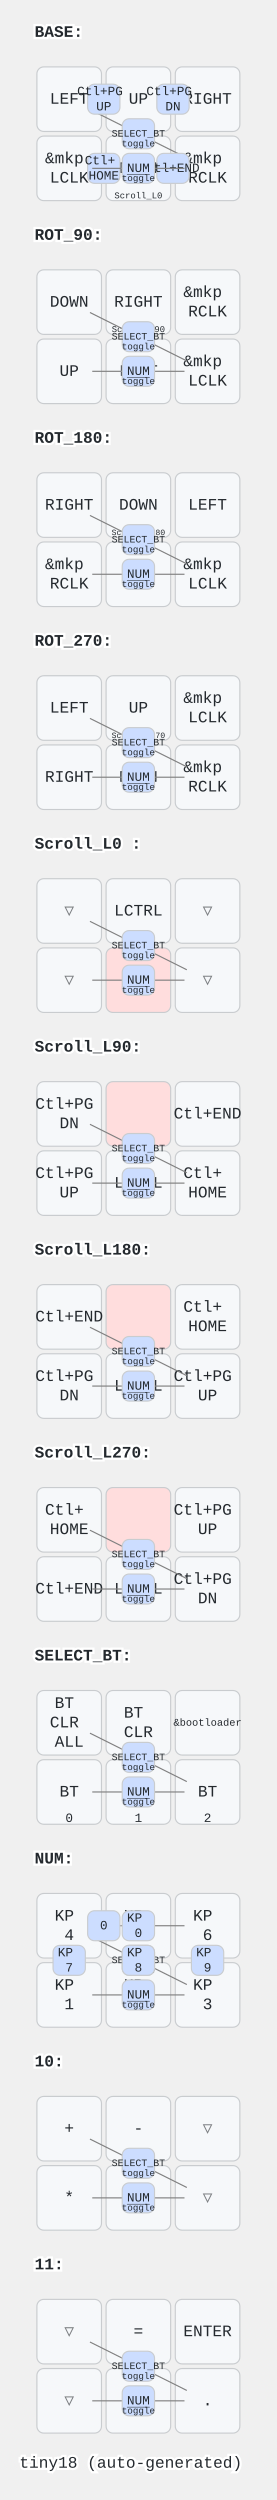
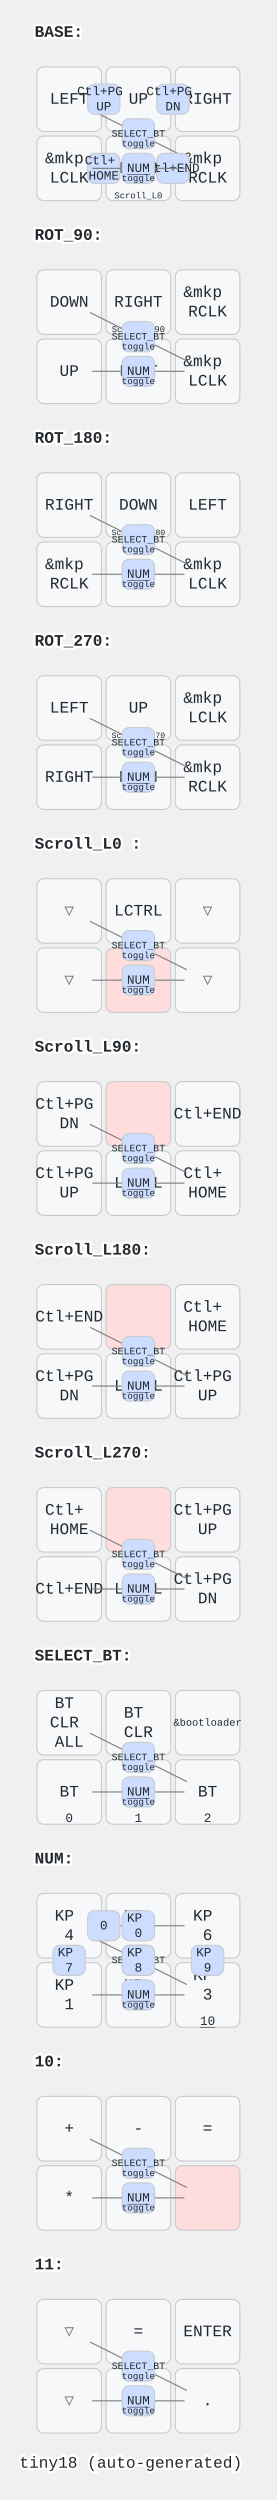
<svg xmlns="http://www.w3.org/2000/svg" width="240" height="2168" viewBox="0 0 240 2168" class="keymap">
  <style>/* inherit to force styles through use tags */
svg path {
    fill: inherit;
}

/* font and background color specifications */
svg.keymap {
    font-family: SFMono-Regular,Consolas,Liberation Mono,Menlo,monospace;
    font-size: 14px;
    font-kerning: normal;
    text-rendering: optimizeLegibility;
    fill: #24292e;
}

/* default key styling */
rect.key {
    fill: #f6f8fa;
}

rect.key, rect.combo {
    stroke: #c9cccf;
    stroke-width: 1;
}

/* default key side styling, only used is draw_key_sides is set */
rect.side {
    filter: brightness(90%);
}

/* color accent for combo boxes */
rect.combo, rect.combo-separate {
    fill: #cdf;
}

/* color accent for held keys */
rect.held, rect.combo.held {
    fill: #fdd;
}

/* color accent for ghost (optional) keys */
rect.ghost, rect.combo.ghost {
    stroke-dasharray: 4, 4;
    stroke-width: 2;
}

text {
    text-anchor: middle;
    dominant-baseline: middle;
}

/* styling for layer labels */
text.label {
    font-weight: bold;
    text-anchor: start;
    stroke: white;
    stroke-width: 4;
    paint-order: stroke;
}

/* styling for optional footer */
text.footer {
    text-anchor: end;
    dominant-baseline: auto;
    stroke: white;
    stroke-width: 4;
    paint-order: stroke;
}

/* styling for combo tap, and key non-tap label text */
text.combo, text.hold, text.shifted, text.left, text.right {
    font-size: 11px;
}

text.hold {
    text-anchor: middle;
    dominant-baseline: auto;
}

text.shifted {
    text-anchor: middle;
    dominant-baseline: hanging;
}

text.left {
    text-anchor: start;
}

text.right {
    text-anchor: end;
}

text.layer-activator {
    text-decoration: underline;
}

/* styling for hold/shifted label text in combo box */
text.combo.hold, text.combo.shifted, text.combo.left, text.combo.right {
    font-size: 8px;
}

/* lighter symbol for transparent keys */
text.trans {
    fill: #7b7e81;
}

/* styling for combo dendrons */
path.combo {
    stroke-width: 1;
    stroke: gray;
    fill: none;
}

/* Start Tabler Icons Cleanup */
/* cannot use height/width with glyphs */
.icon-tabler &gt; path {
    fill: inherit;
    stroke: inherit;
    stroke-width: 2;
}
/* hide tabler's default box */
.icon-tabler &gt; path[stroke="none"][fill="none"] {
    visibility: hidden;
}
/* End Tabler Icons Cleanup */
</style>
  <g transform="translate(30, 0)" class="layer-BASE">
    <text x="0" y="28" class="label" id="BASE">BASE:</text>
    <g transform="translate(0, 56)">
      <g transform="translate(150, 90)" class="key keypos-0">
        <rect rx="6" ry="6" x="-28" y="-28" width="56" height="56" class="key" />
        <text x="0" y="0" class="key tap">
          <tspan x="0" dy="-0.6em">&amp;mkp</tspan>
          <tspan x="0" dy="1.2em">RCLK</tspan>
        </text>
      </g>
      <g transform="translate(90, 90)" class="key keypos-1">
        <rect rx="6" ry="6" x="-28" y="-28" width="56" height="56" class="key" />
        <text x="0" y="0" class="key tap">DOWN</text>
        <a href="#Scroll_L0-">
          <text x="0" y="26" class="key hold layer-activator">
            <tspan style="font-size: 70%">Scroll_L0 </tspan>
          </text>
        </a>
      </g>
      <g transform="translate(30, 90)" class="key keypos-2">
        <rect rx="6" ry="6" x="-28" y="-28" width="56" height="56" class="key" />
        <text x="0" y="0" class="key tap">
          <tspan x="0" dy="-0.6em">&amp;mkp</tspan>
          <tspan x="0" dy="1.2em">LCLK</tspan>
        </text>
      </g>
      <g transform="translate(150, 30)" class="key keypos-3">
        <rect rx="6" ry="6" x="-28" y="-28" width="56" height="56" class="key" />
        <text x="0" y="0" class="key tap">RIGHT</text>
      </g>
      <g transform="translate(90, 30)" class="key keypos-4">
        <rect rx="6" ry="6" x="-28" y="-28" width="56" height="56" class="key" />
        <text x="0" y="0" class="key tap">UP</text>
      </g>
      <g transform="translate(30, 30)" class="key keypos-5">
        <rect rx="6" ry="6" x="-28" y="-28" width="56" height="56" class="key" />
        <text x="0" y="0" class="key tap">LEFT</text>
      </g>
      <g class="combo combopos-0">
        <path d="M90,60 l-42,-21" class="combo" />
        <path d="M90,60 l42,21" class="combo" />
        <rect rx="6" ry="6" x="76" y="47" width="28" height="26" class="combo" />
        <a href="#SELECT_BT">
          <text x="90" y="60" class="combo tap layer-activator">
            <tspan style="font-size: 78%">SELECT_BT</tspan>
          </text>
        </a>
        <text x="90" y="71" class="combo hold">toggle</text>
      </g>
      <g class="combo combopos-1">
        <rect rx="6" ry="6" x="46" y="17" width="28" height="26" class="combo" />
        <text x="60" y="30" class="combo tap">
          <tspan x="60" dy="-0.6em">Ctl+PG</tspan>
          <tspan x="60" dy="1.2em">UP</tspan>
        </text>
      </g>
      <g class="combo combopos-2">
        <rect rx="6" ry="6" x="106" y="17" width="28" height="26" class="combo" />
        <text x="120" y="30" class="combo tap">
          <tspan x="120" dy="-0.6em">Ctl+PG</tspan>
          <tspan x="120" dy="1.2em">DN</tspan>
        </text>
      </g>
      <g class="combo combopos-3">
        <rect rx="6" ry="6" x="46" y="77" width="28" height="26" class="combo" />
        <text x="60" y="90" class="combo tap">
          <tspan x="60" dy="-0.6em">Ctl+</tspan>
          <tspan x="60" dy="1.2em">HOME</tspan>
        </text>
      </g>
      <g class="combo combopos-4">
        <rect rx="6" ry="6" x="106" y="77" width="28" height="26" class="combo" />
        <text x="120" y="90" class="combo tap">Ctl+END</text>
      </g>
      <g class="combo combopos-5">
        <path d="M90,90 l40,0" class="combo" />
        <path d="M90,90 l-40,0" class="combo" />
        <rect rx="6" ry="6" x="76" y="77" width="28" height="26" class="combo" />
        <a href="#NUM">
          <text x="90" y="90" class="combo tap layer-activator">NUM</text>
        </a>
        <text x="90" y="101" class="combo hold">toggle</text>
      </g>
    </g>
  </g>
  <g transform="translate(30, 176)" class="layer-ROT_90">
    <text x="0" y="28" class="label" id="ROT_90">ROT_90:</text>
    <g transform="translate(0, 56)">
      <g transform="translate(150, 90)" class="key keypos-0">
        <rect rx="6" ry="6" x="-28" y="-28" width="56" height="56" class="key" />
        <text x="0" y="0" class="key tap">
          <tspan x="0" dy="-0.6em">&amp;mkp</tspan>
          <tspan x="0" dy="1.2em">LCLK</tspan>
        </text>
      </g>
      <g transform="translate(90, 90)" class="key keypos-1">
        <rect rx="6" ry="6" x="-28" y="-28" width="56" height="56" class="key" />
        <text x="0" y="0" class="key tap">LEFT</text>
      </g>
      <g transform="translate(30, 90)" class="key keypos-2">
        <rect rx="6" ry="6" x="-28" y="-28" width="56" height="56" class="key" />
        <text x="0" y="0" class="key tap">UP</text>
      </g>
      <g transform="translate(150, 30)" class="key keypos-3">
        <rect rx="6" ry="6" x="-28" y="-28" width="56" height="56" class="key" />
        <text x="0" y="0" class="key tap">
          <tspan x="0" dy="-0.6em">&amp;mkp</tspan>
          <tspan x="0" dy="1.2em">RCLK</tspan>
        </text>
      </g>
      <g transform="translate(90, 30)" class="key keypos-4">
        <rect rx="6" ry="6" x="-28" y="-28" width="56" height="56" class="key" />
        <text x="0" y="0" class="key tap">RIGHT</text>
        <a href="#Scroll_L90">
          <text x="0" y="26" class="key hold layer-activator">
            <tspan style="font-size: 70%">Scroll_L90</tspan>
          </text>
        </a>
      </g>
      <g transform="translate(30, 30)" class="key keypos-5">
        <rect rx="6" ry="6" x="-28" y="-28" width="56" height="56" class="key" />
        <text x="0" y="0" class="key tap">DOWN</text>
      </g>
      <g class="combo combopos-0">
        <path d="M90,60 l-42,-21" class="combo" />
        <path d="M90,60 l42,21" class="combo" />
        <rect rx="6" ry="6" x="76" y="47" width="28" height="26" class="combo" />
        <a href="#SELECT_BT">
          <text x="90" y="60" class="combo tap layer-activator">
            <tspan style="font-size: 78%">SELECT_BT</tspan>
          </text>
        </a>
        <text x="90" y="71" class="combo hold">toggle</text>
      </g>
      <g class="combo combopos-1">
        <path d="M90,90 l40,0" class="combo" />
        <path d="M90,90 l-40,0" class="combo" />
        <rect rx="6" ry="6" x="76" y="77" width="28" height="26" class="combo" />
        <a href="#NUM">
          <text x="90" y="90" class="combo tap layer-activator">NUM</text>
        </a>
        <text x="90" y="101" class="combo hold">toggle</text>
      </g>
    </g>
  </g>
  <g transform="translate(30, 352)" class="layer-ROT_180">
    <text x="0" y="28" class="label" id="ROT_180">ROT_180:</text>
    <g transform="translate(0, 56)">
      <g transform="translate(150, 90)" class="key keypos-0">
        <rect rx="6" ry="6" x="-28" y="-28" width="56" height="56" class="key" />
        <text x="0" y="0" class="key tap">
          <tspan x="0" dy="-0.6em">&amp;mkp</tspan>
          <tspan x="0" dy="1.2em">LCLK</tspan>
        </text>
      </g>
      <g transform="translate(90, 90)" class="key keypos-1">
        <rect rx="6" ry="6" x="-28" y="-28" width="56" height="56" class="key" />
        <text x="0" y="0" class="key tap">UP</text>
      </g>
      <g transform="translate(30, 90)" class="key keypos-2">
        <rect rx="6" ry="6" x="-28" y="-28" width="56" height="56" class="key" />
        <text x="0" y="0" class="key tap">
          <tspan x="0" dy="-0.6em">&amp;mkp</tspan>
          <tspan x="0" dy="1.2em">RCLK</tspan>
        </text>
      </g>
      <g transform="translate(150, 30)" class="key keypos-3">
        <rect rx="6" ry="6" x="-28" y="-28" width="56" height="56" class="key" />
        <text x="0" y="0" class="key tap">LEFT</text>
      </g>
      <g transform="translate(90, 30)" class="key keypos-4">
        <rect rx="6" ry="6" x="-28" y="-28" width="56" height="56" class="key" />
        <text x="0" y="0" class="key tap">DOWN</text>
        <a href="#Scroll_L180">
          <text x="0" y="26" class="key hold layer-activator">
            <tspan style="font-size: 64%">Scroll_L180</tspan>
          </text>
        </a>
      </g>
      <g transform="translate(30, 30)" class="key keypos-5">
        <rect rx="6" ry="6" x="-28" y="-28" width="56" height="56" class="key" />
        <text x="0" y="0" class="key tap">RIGHT</text>
      </g>
      <g class="combo combopos-0">
        <path d="M90,60 l-42,-21" class="combo" />
        <path d="M90,60 l42,21" class="combo" />
        <rect rx="6" ry="6" x="76" y="47" width="28" height="26" class="combo" />
        <a href="#SELECT_BT">
          <text x="90" y="60" class="combo tap layer-activator">
            <tspan style="font-size: 78%">SELECT_BT</tspan>
          </text>
        </a>
        <text x="90" y="71" class="combo hold">toggle</text>
      </g>
      <g class="combo combopos-1">
        <path d="M90,90 l40,0" class="combo" />
        <path d="M90,90 l-40,0" class="combo" />
        <rect rx="6" ry="6" x="76" y="77" width="28" height="26" class="combo" />
        <a href="#NUM">
          <text x="90" y="90" class="combo tap layer-activator">NUM</text>
        </a>
        <text x="90" y="101" class="combo hold">toggle</text>
      </g>
    </g>
  </g>
  <g transform="translate(30, 528)" class="layer-ROT_270">
    <text x="0" y="28" class="label" id="ROT_270">ROT_270:</text>
    <g transform="translate(0, 56)">
      <g transform="translate(150, 90)" class="key keypos-0">
        <rect rx="6" ry="6" x="-28" y="-28" width="56" height="56" class="key" />
        <text x="0" y="0" class="key tap">
          <tspan x="0" dy="-0.6em">&amp;mkp</tspan>
          <tspan x="0" dy="1.2em">RCLK</tspan>
        </text>
      </g>
      <g transform="translate(90, 90)" class="key keypos-1">
        <rect rx="6" ry="6" x="-28" y="-28" width="56" height="56" class="key" />
        <text x="0" y="0" class="key tap">DOWN</text>
      </g>
      <g transform="translate(30, 90)" class="key keypos-2">
        <rect rx="6" ry="6" x="-28" y="-28" width="56" height="56" class="key" />
        <text x="0" y="0" class="key tap">RIGHT</text>
      </g>
      <g transform="translate(150, 30)" class="key keypos-3">
        <rect rx="6" ry="6" x="-28" y="-28" width="56" height="56" class="key" />
        <text x="0" y="0" class="key tap">
          <tspan x="0" dy="-0.6em">&amp;mkp</tspan>
          <tspan x="0" dy="1.2em">LCLK</tspan>
        </text>
      </g>
      <g transform="translate(90, 30)" class="key keypos-4">
        <rect rx="6" ry="6" x="-28" y="-28" width="56" height="56" class="key" />
        <text x="0" y="0" class="key tap">UP</text>
        <a href="#Scroll_L270">
          <text x="0" y="26" class="key hold layer-activator">
            <tspan style="font-size: 64%">Scroll_L270</tspan>
          </text>
        </a>
      </g>
      <g transform="translate(30, 30)" class="key keypos-5">
        <rect rx="6" ry="6" x="-28" y="-28" width="56" height="56" class="key" />
        <text x="0" y="0" class="key tap">LEFT</text>
      </g>
      <g class="combo combopos-0">
        <path d="M90,60 l-42,-21" class="combo" />
        <path d="M90,60 l42,21" class="combo" />
        <rect rx="6" ry="6" x="76" y="47" width="28" height="26" class="combo" />
        <a href="#SELECT_BT">
          <text x="90" y="60" class="combo tap layer-activator">
            <tspan style="font-size: 78%">SELECT_BT</tspan>
          </text>
        </a>
        <text x="90" y="71" class="combo hold">toggle</text>
      </g>
      <g class="combo combopos-1">
        <path d="M90,90 l40,0" class="combo" />
        <path d="M90,90 l-40,0" class="combo" />
        <rect rx="6" ry="6" x="76" y="77" width="28" height="26" class="combo" />
        <a href="#NUM">
          <text x="90" y="90" class="combo tap layer-activator">NUM</text>
        </a>
        <text x="90" y="101" class="combo hold">toggle</text>
      </g>
    </g>
  </g>
  <g transform="translate(30, 704)" class="layer-Scroll_L0 ">
    <text x="0" y="28" class="label" id="Scroll_L0-">Scroll_L0 :</text>
    <g transform="translate(0, 56)">
      <g transform="translate(150, 90)" class="key trans keypos-0">
        <rect rx="6" ry="6" x="-28" y="-28" width="56" height="56" class="key trans" />
        <text x="0" y="0" class="key trans tap">▽</text>
      </g>
      <g transform="translate(90, 90)" class="key held keypos-1">
        <rect rx="6" ry="6" x="-28" y="-28" width="56" height="56" class="key held" />
      </g>
      <g transform="translate(30, 90)" class="key trans keypos-2">
        <rect rx="6" ry="6" x="-28" y="-28" width="56" height="56" class="key trans" />
        <text x="0" y="0" class="key trans tap">▽</text>
      </g>
      <g transform="translate(150, 30)" class="key trans keypos-3">
        <rect rx="6" ry="6" x="-28" y="-28" width="56" height="56" class="key trans" />
        <text x="0" y="0" class="key trans tap">▽</text>
      </g>
      <g transform="translate(90, 30)" class="key keypos-4">
        <rect rx="6" ry="6" x="-28" y="-28" width="56" height="56" class="key" />
        <text x="0" y="0" class="key tap">LCTRL</text>
      </g>
      <g transform="translate(30, 30)" class="key trans keypos-5">
        <rect rx="6" ry="6" x="-28" y="-28" width="56" height="56" class="key trans" />
        <text x="0" y="0" class="key trans tap">▽</text>
      </g>
      <g class="combo combopos-0">
        <path d="M90,60 l-42,-21" class="combo" />
        <path d="M90,60 l42,21" class="combo" />
        <rect rx="6" ry="6" x="76" y="47" width="28" height="26" class="combo" />
        <a href="#SELECT_BT">
          <text x="90" y="60" class="combo tap layer-activator">
            <tspan style="font-size: 78%">SELECT_BT</tspan>
          </text>
        </a>
        <text x="90" y="71" class="combo hold">toggle</text>
      </g>
      <g class="combo combopos-1">
        <path d="M90,90 l40,0" class="combo" />
        <path d="M90,90 l-40,0" class="combo" />
        <rect rx="6" ry="6" x="76" y="77" width="28" height="26" class="combo" />
        <a href="#NUM">
          <text x="90" y="90" class="combo tap layer-activator">NUM</text>
        </a>
        <text x="90" y="101" class="combo hold">toggle</text>
      </g>
    </g>
  </g>
  <g transform="translate(30, 880)" class="layer-Scroll_L90">
    <text x="0" y="28" class="label" id="Scroll_L90">Scroll_L90:</text>
    <g transform="translate(0, 56)">
      <g transform="translate(150, 90)" class="key keypos-0">
        <rect rx="6" ry="6" x="-28" y="-28" width="56" height="56" class="key" />
        <text x="0" y="0" class="key tap">
          <tspan x="0" dy="-0.6em">Ctl+</tspan>
          <tspan x="0" dy="1.2em">HOME</tspan>
        </text>
      </g>
      <g transform="translate(90, 90)" class="key keypos-1">
        <rect rx="6" ry="6" x="-28" y="-28" width="56" height="56" class="key" />
        <text x="0" y="0" class="key tap">LCTRL</text>
      </g>
      <g transform="translate(30, 90)" class="key keypos-2">
        <rect rx="6" ry="6" x="-28" y="-28" width="56" height="56" class="key" />
        <text x="0" y="0" class="key tap">
          <tspan x="0" dy="-0.6em">Ctl+PG</tspan>
          <tspan x="0" dy="1.2em">UP</tspan>
        </text>
      </g>
      <g transform="translate(150, 30)" class="key keypos-3">
        <rect rx="6" ry="6" x="-28" y="-28" width="56" height="56" class="key" />
        <text x="0" y="0" class="key tap">Ctl+END</text>
      </g>
      <g transform="translate(90, 30)" class="key held keypos-4">
        <rect rx="6" ry="6" x="-28" y="-28" width="56" height="56" class="key held" />
      </g>
      <g transform="translate(30, 30)" class="key keypos-5">
        <rect rx="6" ry="6" x="-28" y="-28" width="56" height="56" class="key" />
        <text x="0" y="0" class="key tap">
          <tspan x="0" dy="-0.6em">Ctl+PG</tspan>
          <tspan x="0" dy="1.2em">DN</tspan>
        </text>
      </g>
      <g class="combo combopos-0">
        <path d="M90,60 l-42,-21" class="combo" />
        <path d="M90,60 l42,21" class="combo" />
        <rect rx="6" ry="6" x="76" y="47" width="28" height="26" class="combo" />
        <a href="#SELECT_BT">
          <text x="90" y="60" class="combo tap layer-activator">
            <tspan style="font-size: 78%">SELECT_BT</tspan>
          </text>
        </a>
        <text x="90" y="71" class="combo hold">toggle</text>
      </g>
      <g class="combo combopos-1">
        <path d="M90,90 l40,0" class="combo" />
        <path d="M90,90 l-40,0" class="combo" />
        <rect rx="6" ry="6" x="76" y="77" width="28" height="26" class="combo" />
        <a href="#NUM">
          <text x="90" y="90" class="combo tap layer-activator">NUM</text>
        </a>
        <text x="90" y="101" class="combo hold">toggle</text>
      </g>
    </g>
  </g>
  <g transform="translate(30, 1056)" class="layer-Scroll_L180">
    <text x="0" y="28" class="label" id="Scroll_L180">Scroll_L180:</text>
    <g transform="translate(0, 56)">
      <g transform="translate(150, 90)" class="key keypos-0">
        <rect rx="6" ry="6" x="-28" y="-28" width="56" height="56" class="key" />
        <text x="0" y="0" class="key tap">
          <tspan x="0" dy="-0.6em">Ctl+PG</tspan>
          <tspan x="0" dy="1.2em">UP</tspan>
        </text>
      </g>
      <g transform="translate(90, 90)" class="key keypos-1">
        <rect rx="6" ry="6" x="-28" y="-28" width="56" height="56" class="key" />
        <text x="0" y="0" class="key tap">LCTRL</text>
      </g>
      <g transform="translate(30, 90)" class="key keypos-2">
        <rect rx="6" ry="6" x="-28" y="-28" width="56" height="56" class="key" />
        <text x="0" y="0" class="key tap">
          <tspan x="0" dy="-0.6em">Ctl+PG</tspan>
          <tspan x="0" dy="1.2em">DN</tspan>
        </text>
      </g>
      <g transform="translate(150, 30)" class="key keypos-3">
        <rect rx="6" ry="6" x="-28" y="-28" width="56" height="56" class="key" />
        <text x="0" y="0" class="key tap">
          <tspan x="0" dy="-0.6em">Ctl+</tspan>
          <tspan x="0" dy="1.2em">HOME</tspan>
        </text>
      </g>
      <g transform="translate(90, 30)" class="key held keypos-4">
        <rect rx="6" ry="6" x="-28" y="-28" width="56" height="56" class="key held" />
      </g>
      <g transform="translate(30, 30)" class="key keypos-5">
        <rect rx="6" ry="6" x="-28" y="-28" width="56" height="56" class="key" />
        <text x="0" y="0" class="key tap">Ctl+END</text>
      </g>
      <g class="combo combopos-0">
        <path d="M90,60 l-42,-21" class="combo" />
        <path d="M90,60 l42,21" class="combo" />
        <rect rx="6" ry="6" x="76" y="47" width="28" height="26" class="combo" />
        <a href="#SELECT_BT">
          <text x="90" y="60" class="combo tap layer-activator">
            <tspan style="font-size: 78%">SELECT_BT</tspan>
          </text>
        </a>
        <text x="90" y="71" class="combo hold">toggle</text>
      </g>
      <g class="combo combopos-1">
        <path d="M90,90 l40,0" class="combo" />
        <path d="M90,90 l-40,0" class="combo" />
        <rect rx="6" ry="6" x="76" y="77" width="28" height="26" class="combo" />
        <a href="#NUM">
          <text x="90" y="90" class="combo tap layer-activator">NUM</text>
        </a>
        <text x="90" y="101" class="combo hold">toggle</text>
      </g>
    </g>
  </g>
  <g transform="translate(30, 1232)" class="layer-Scroll_L270">
    <text x="0" y="28" class="label" id="Scroll_L270">Scroll_L270:</text>
    <g transform="translate(0, 56)">
      <g transform="translate(150, 90)" class="key keypos-0">
        <rect rx="6" ry="6" x="-28" y="-28" width="56" height="56" class="key" />
        <text x="0" y="0" class="key tap">
          <tspan x="0" dy="-0.6em">Ctl+PG</tspan>
          <tspan x="0" dy="1.2em">DN</tspan>
        </text>
      </g>
      <g transform="translate(90, 90)" class="key keypos-1">
        <rect rx="6" ry="6" x="-28" y="-28" width="56" height="56" class="key" />
        <text x="0" y="0" class="key tap">LCTRL</text>
      </g>
      <g transform="translate(30, 90)" class="key keypos-2">
        <rect rx="6" ry="6" x="-28" y="-28" width="56" height="56" class="key" />
        <text x="0" y="0" class="key tap">Ctl+END</text>
      </g>
      <g transform="translate(150, 30)" class="key keypos-3">
        <rect rx="6" ry="6" x="-28" y="-28" width="56" height="56" class="key" />
        <text x="0" y="0" class="key tap">
          <tspan x="0" dy="-0.6em">Ctl+PG</tspan>
          <tspan x="0" dy="1.2em">UP</tspan>
        </text>
      </g>
      <g transform="translate(90, 30)" class="key held keypos-4">
        <rect rx="6" ry="6" x="-28" y="-28" width="56" height="56" class="key held" />
      </g>
      <g transform="translate(30, 30)" class="key keypos-5">
        <rect rx="6" ry="6" x="-28" y="-28" width="56" height="56" class="key" />
        <text x="0" y="0" class="key tap">
          <tspan x="0" dy="-0.6em">Ctl+</tspan>
          <tspan x="0" dy="1.2em">HOME</tspan>
        </text>
      </g>
      <g class="combo combopos-0">
        <path d="M90,60 l-42,-21" class="combo" />
        <path d="M90,60 l42,21" class="combo" />
        <rect rx="6" ry="6" x="76" y="47" width="28" height="26" class="combo" />
        <a href="#SELECT_BT">
          <text x="90" y="60" class="combo tap layer-activator">
            <tspan style="font-size: 78%">SELECT_BT</tspan>
          </text>
        </a>
        <text x="90" y="71" class="combo hold">toggle</text>
      </g>
      <g class="combo combopos-1">
        <path d="M90,90 l40,0" class="combo" />
        <path d="M90,90 l-40,0" class="combo" />
        <rect rx="6" ry="6" x="76" y="77" width="28" height="26" class="combo" />
        <a href="#NUM">
          <text x="90" y="90" class="combo tap layer-activator">NUM</text>
        </a>
        <text x="90" y="101" class="combo hold">toggle</text>
      </g>
    </g>
  </g>
  <g transform="translate(30, 1408)" class="layer-SELECT_BT">
    <text x="0" y="28" class="label" id="SELECT_BT">SELECT_BT:</text>
    <g transform="translate(0, 56)">
      <g transform="translate(150, 90)" class="key keypos-0">
        <rect rx="6" ry="6" x="-28" y="-28" width="56" height="56" class="key" />
        <text x="0" y="0" class="key tap">BT</text>
        <text x="0" y="26" class="key hold">2</text>
      </g>
      <g transform="translate(90, 90)" class="key keypos-1">
        <rect rx="6" ry="6" x="-28" y="-28" width="56" height="56" class="key" />
        <text x="0" y="0" class="key tap">BT</text>
        <text x="0" y="26" class="key hold">1</text>
      </g>
      <g transform="translate(30, 90)" class="key keypos-2">
        <rect rx="6" ry="6" x="-28" y="-28" width="56" height="56" class="key" />
        <text x="0" y="0" class="key tap">BT</text>
        <text x="0" y="26" class="key hold">0</text>
      </g>
      <g transform="translate(150, 30)" class="key keypos-3">
        <rect rx="6" ry="6" x="-28" y="-28" width="56" height="56" class="key" />
        <text x="0" y="0" class="key tap">
          <tspan style="font-size: 64%">&amp;bootloader</tspan>
        </text>
      </g>
      <g transform="translate(90, 30)" class="key keypos-4">
        <rect rx="6" ry="6" x="-28" y="-28" width="56" height="56" class="key" />
        <text x="0" y="0" class="key tap">
          <tspan x="0" dy="-0.6em">BT</tspan>
          <tspan x="0" dy="1.2em">CLR</tspan>
        </text>
      </g>
      <g transform="translate(30, 30)" class="key keypos-5">
        <rect rx="6" ry="6" x="-28" y="-28" width="56" height="56" class="key" />
        <text x="0" y="0" class="key tap">
          <tspan x="0" dy="-1.2em">BT</tspan>
          <tspan x="0" dy="1.2em">CLR</tspan>
          <tspan x="0" dy="1.2em">ALL</tspan>
        </text>
      </g>
      <g class="combo combopos-0">
        <path d="M90,60 l-42,-21" class="combo" />
        <path d="M90,60 l42,21" class="combo" />
        <rect rx="6" ry="6" x="76" y="47" width="28" height="26" class="combo" />
        <a href="#SELECT_BT">
          <text x="90" y="60" class="combo tap layer-activator">
            <tspan style="font-size: 78%">SELECT_BT</tspan>
          </text>
        </a>
        <text x="90" y="71" class="combo hold">toggle</text>
      </g>
      <g class="combo combopos-1">
        <path d="M90,90 l40,0" class="combo" />
        <path d="M90,90 l-40,0" class="combo" />
        <rect rx="6" ry="6" x="76" y="77" width="28" height="26" class="combo" />
        <a href="#NUM">
          <text x="90" y="90" class="combo tap layer-activator">NUM</text>
        </a>
        <text x="90" y="101" class="combo hold">toggle</text>
      </g>
    </g>
  </g>
  <g transform="translate(30, 1584)" class="layer-NUM">
    <text x="0" y="28" class="label" id="NUM">NUM:</text>
    <g transform="translate(0, 56)">
      <g transform="translate(150, 90)" class="key keypos-0">
        <rect rx="6" ry="6" x="-28" y="-28" width="56" height="56" class="key" />
        <text x="0" y="0" class="key tap">
-           <tspan x="0" dy="-0.6em">KP</tspan>
+           <tspan x="0" dy="-1.2em">KP</tspan>
          <tspan x="0" dy="1.2em">3</tspan>
        </text>
+         <a href="#x_x">
+           <text x="0" y="26" class="key hold layer-activator">10</text>
+         </a>
      </g>
      <g transform="translate(90, 90)" class="key keypos-1">
        <rect rx="6" ry="6" x="-28" y="-28" width="56" height="56" class="key" />
        <text x="0" y="0" class="key tap">
          <tspan x="0" dy="-0.6em">KP</tspan>
          <tspan x="0" dy="1.2em">2</tspan>
        </text>
      </g>
      <g transform="translate(30, 90)" class="key keypos-2">
        <rect rx="6" ry="6" x="-28" y="-28" width="56" height="56" class="key" />
        <text x="0" y="0" class="key tap">
          <tspan x="0" dy="-0.6em">KP</tspan>
          <tspan x="0" dy="1.2em">1</tspan>
        </text>
      </g>
      <g transform="translate(150, 30)" class="key keypos-3">
        <rect rx="6" ry="6" x="-28" y="-28" width="56" height="56" class="key" />
        <text x="0" y="0" class="key tap">
          <tspan x="0" dy="-0.6em">KP</tspan>
          <tspan x="0" dy="1.2em">6</tspan>
        </text>
      </g>
      <g transform="translate(90, 30)" class="key keypos-4">
        <rect rx="6" ry="6" x="-28" y="-28" width="56" height="56" class="key" />
        <text x="0" y="0" class="key tap">
          <tspan x="0" dy="-0.6em">KP</tspan>
          <tspan x="0" dy="1.2em">5</tspan>
        </text>
      </g>
      <g transform="translate(30, 30)" class="key keypos-5">
        <rect rx="6" ry="6" x="-28" y="-28" width="56" height="56" class="key" />
        <text x="0" y="0" class="key tap">
          <tspan x="0" dy="-0.6em">KP</tspan>
          <tspan x="0" dy="1.2em">4</tspan>
        </text>
      </g>
      <g class="combo combopos-0">
        <path d="M90,60 l-42,-21" class="combo" />
        <path d="M90,60 l42,21" class="combo" />
        <rect rx="6" ry="6" x="76" y="47" width="28" height="26" class="combo" />
        <a href="#SELECT_BT">
          <text x="90" y="60" class="combo tap layer-activator">
            <tspan style="font-size: 78%">SELECT_BT</tspan>
          </text>
        </a>
        <text x="90" y="71" class="combo hold">toggle</text>
      </g>
      <g class="combo combopos-1">
        <rect rx="6" ry="6" x="16" y="47" width="28" height="26" class="combo" />
        <text x="30" y="60" class="combo tap">
          <tspan x="30" dy="-0.6em">KP</tspan>
          <tspan x="30" dy="1.2em">7</tspan>
        </text>
      </g>
      <g class="combo combopos-2">
        <rect rx="6" ry="6" x="76" y="47" width="28" height="26" class="combo" />
        <text x="90" y="60" class="combo tap">
          <tspan x="90" dy="-0.6em">KP</tspan>
          <tspan x="90" dy="1.2em">8</tspan>
        </text>
      </g>
      <g class="combo combopos-3">
        <rect rx="6" ry="6" x="136" y="47" width="28" height="26" class="combo" />
        <text x="150" y="60" class="combo tap">
          <tspan x="150" dy="-0.6em">KP</tspan>
          <tspan x="150" dy="1.2em">9</tspan>
        </text>
      </g>
      <g class="combo combopos-4">
        <path d="M90,30 l40,0" class="combo" />
        <path d="M90,30 l-40,0" class="combo" />
        <rect rx="6" ry="6" x="76" y="17" width="28" height="26" class="combo" />
        <text x="90" y="30" class="combo tap">
          <tspan x="90" dy="-0.6em">KP</tspan>
          <tspan x="90" dy="1.2em">0</tspan>
        </text>
      </g>
      <g class="combo combopos-5">
        <path d="M90,90 l40,0" class="combo" />
        <path d="M90,90 l-40,0" class="combo" />
        <rect rx="6" ry="6" x="76" y="77" width="28" height="26" class="combo" />
        <a href="#NUM">
          <text x="90" y="90" class="combo tap layer-activator">NUM</text>
        </a>
        <text x="90" y="101" class="combo hold">toggle</text>
      </g>
      <g class="combo combopos-6">
        <rect rx="6" ry="6" x="46" y="17" width="28" height="26" class="combo" />
        <text x="60" y="30" class="combo tap">0</text>
      </g>
    </g>
  </g>
  <g transform="translate(30, 1760)" class="layer-10">
    <text x="0" y="28" class="label" id="x_x">10:</text>
    <g transform="translate(0, 56)">
-       <g transform="translate(150, 90)" class="key trans keypos-0">
-         <rect rx="6" ry="6" x="-28" y="-28" width="56" height="56" class="key trans" />
-         <text x="0" y="0" class="key trans tap">▽</text>
+       <g transform="translate(150, 90)" class="key held keypos-0">
+         <rect rx="6" ry="6" x="-28" y="-28" width="56" height="56" class="key held" />
      </g>
      <g transform="translate(90, 90)" class="key keypos-1">
        <rect rx="6" ry="6" x="-28" y="-28" width="56" height="56" class="key" />
        <text x="0" y="0" class="key tap">/</text>
      </g>
      <g transform="translate(30, 90)" class="key keypos-2">
        <rect rx="6" ry="6" x="-28" y="-28" width="56" height="56" class="key" />
        <text x="0" y="0" class="key tap">*</text>
      </g>
-       <g transform="translate(150, 30)" class="key trans keypos-3">
-         <rect rx="6" ry="6" x="-28" y="-28" width="56" height="56" class="key trans" />
-         <text x="0" y="0" class="key trans tap">▽</text>
+       <g transform="translate(150, 30)" class="key keypos-3">
+         <rect rx="6" ry="6" x="-28" y="-28" width="56" height="56" class="key" />
+         <text x="0" y="0" class="key tap">=</text>
      </g>
      <g transform="translate(90, 30)" class="key keypos-4">
        <rect rx="6" ry="6" x="-28" y="-28" width="56" height="56" class="key" />
        <text x="0" y="0" class="key tap">-</text>
      </g>
      <g transform="translate(30, 30)" class="key keypos-5">
        <rect rx="6" ry="6" x="-28" y="-28" width="56" height="56" class="key" />
        <text x="0" y="0" class="key tap">+</text>
      </g>
      <g class="combo combopos-0">
        <path d="M90,60 l-42,-21" class="combo" />
        <path d="M90,60 l42,21" class="combo" />
        <rect rx="6" ry="6" x="76" y="47" width="28" height="26" class="combo" />
        <a href="#SELECT_BT">
          <text x="90" y="60" class="combo tap layer-activator">
            <tspan style="font-size: 78%">SELECT_BT</tspan>
          </text>
        </a>
        <text x="90" y="71" class="combo hold">toggle</text>
      </g>
      <g class="combo combopos-1">
        <path d="M90,90 l40,0" class="combo" />
        <path d="M90,90 l-40,0" class="combo" />
        <rect rx="6" ry="6" x="76" y="77" width="28" height="26" class="combo" />
        <a href="#NUM">
          <text x="90" y="90" class="combo tap layer-activator">NUM</text>
        </a>
        <text x="90" y="101" class="combo hold">toggle</text>
      </g>
    </g>
  </g>
  <g transform="translate(30, 1936)" class="layer-11">
    <text x="0" y="28" class="label" id="x_x">11:</text>
    <g transform="translate(0, 56)">
      <g transform="translate(150, 90)" class="key keypos-0">
        <rect rx="6" ry="6" x="-28" y="-28" width="56" height="56" class="key" />
        <text x="0" y="0" class="key tap">.</text>
      </g>
      <g transform="translate(90, 90)" class="key keypos-1">
        <rect rx="6" ry="6" x="-28" y="-28" width="56" height="56" class="key" />
        <text x="0" y="0" class="key tap">,</text>
      </g>
      <g transform="translate(30, 90)" class="key trans keypos-2">
        <rect rx="6" ry="6" x="-28" y="-28" width="56" height="56" class="key trans" />
        <text x="0" y="0" class="key trans tap">▽</text>
      </g>
      <g transform="translate(150, 30)" class="key keypos-3">
        <rect rx="6" ry="6" x="-28" y="-28" width="56" height="56" class="key" />
        <text x="0" y="0" class="key tap">ENTER</text>
      </g>
      <g transform="translate(90, 30)" class="key keypos-4">
        <rect rx="6" ry="6" x="-28" y="-28" width="56" height="56" class="key" />
        <text x="0" y="0" class="key tap">=</text>
      </g>
      <g transform="translate(30, 30)" class="key trans keypos-5">
        <rect rx="6" ry="6" x="-28" y="-28" width="56" height="56" class="key trans" />
        <text x="0" y="0" class="key trans tap">▽</text>
      </g>
      <g class="combo combopos-0">
        <path d="M90,60 l-42,-21" class="combo" />
        <path d="M90,60 l42,21" class="combo" />
        <rect rx="6" ry="6" x="76" y="47" width="28" height="26" class="combo" />
        <a href="#SELECT_BT">
          <text x="90" y="60" class="combo tap layer-activator">
            <tspan style="font-size: 78%">SELECT_BT</tspan>
          </text>
        </a>
        <text x="90" y="71" class="combo hold">toggle</text>
      </g>
      <g class="combo combopos-1">
        <path d="M90,90 l40,0" class="combo" />
        <path d="M90,90 l-40,0" class="combo" />
        <rect rx="6" ry="6" x="76" y="77" width="28" height="26" class="combo" />
        <a href="#NUM">
          <text x="90" y="90" class="combo tap layer-activator">NUM</text>
        </a>
        <text x="90" y="101" class="combo hold">toggle</text>
      </g>
    </g>
  </g>
  <text x="210.0" y="2140.0" class="footer">tiny18 (auto-generated)</text>
</svg>
